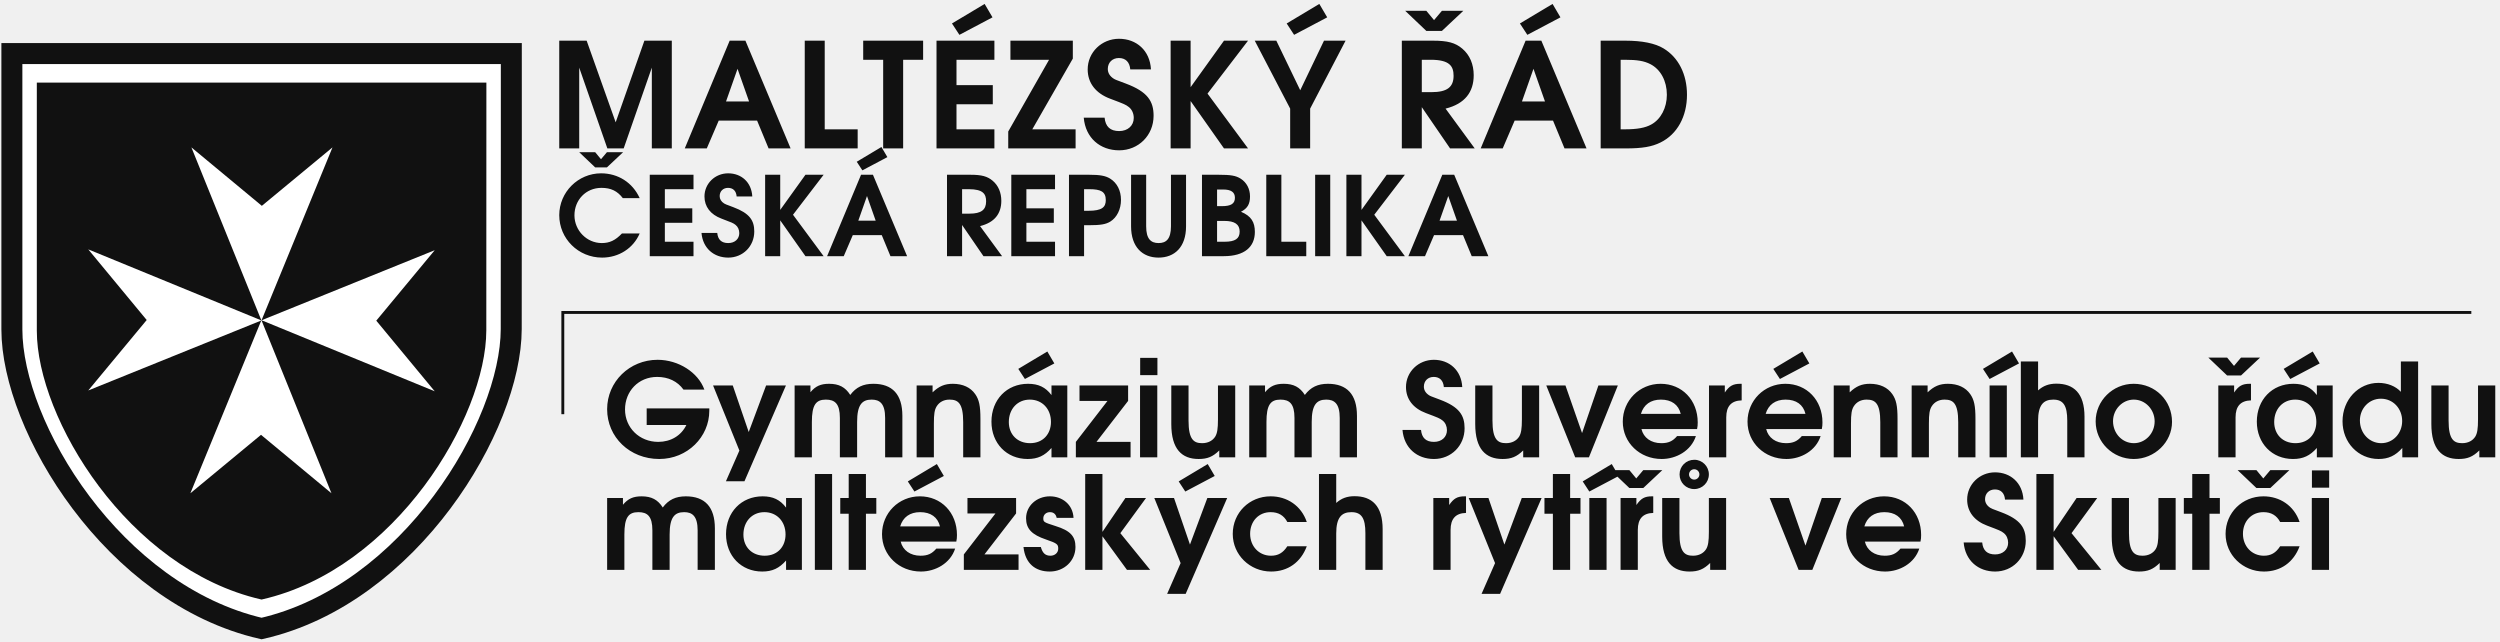
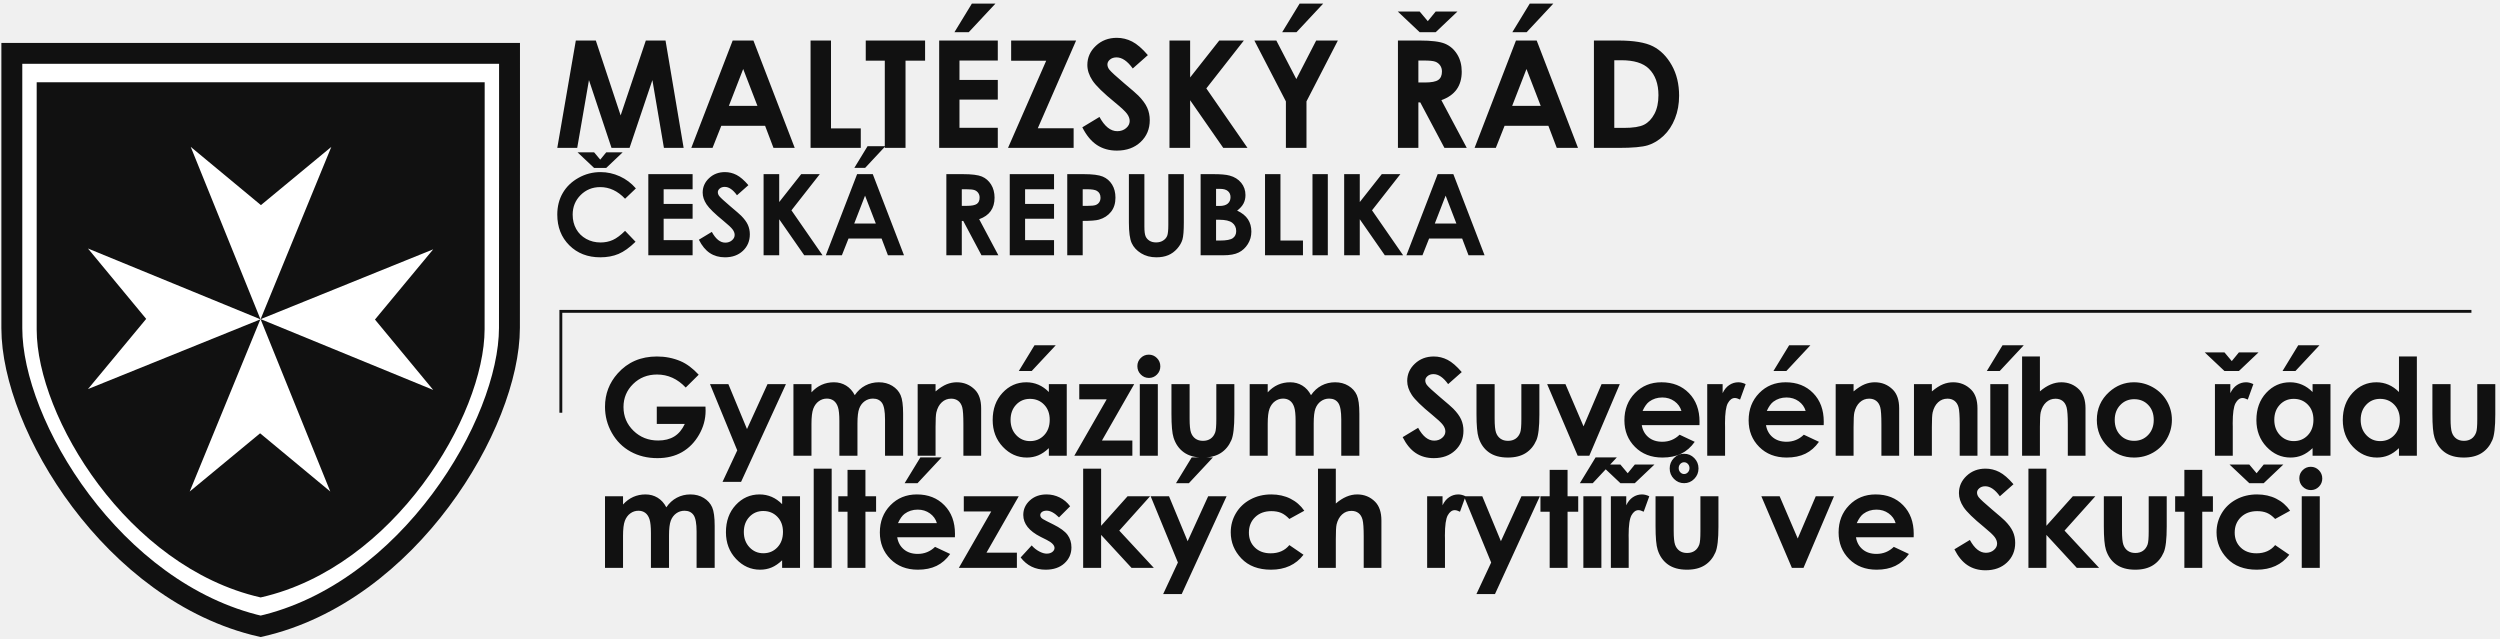
- <svg xmlns="http://www.w3.org/2000/svg" viewBox="-0.5 -8.91 528.32 135.51" width="528.32" height="135.51" role="img">
+ <svg xmlns="http://www.w3.org/2000/svg" viewBox="-0.5 -8.91 530.18 135.51" width="530.18" height="135.51" role="img">
  <g transform="translate(-113.9 -228.2)">
    <path fill-rule="nonzero" fill="#ffffff" d="M 168.676 352.117 C 200.066 344.965 221.41 309.176 221.438 288.828 C 221.473 264.148 221.457 230.609 221.457 230.609 L 115.91 230.609 C 115.91 230.609 115.902 263.938 115.91 288.914 C 115.914 309.434 137.352 344.914 168.676 352.117 " />
    <path fill="none" stroke-width="4.439" stroke-linejoin="miter" stroke="#111111" d="M 0.001 -0.001 C 31.43 7.16 52.799 42.992 52.827 63.365 C 52.862 88.074 52.846 121.654 52.846 121.654 L -52.829 121.654 C -52.829 121.654 -52.837 88.285 -52.829 63.279 C -52.825 42.734 -31.361 7.21 0.001 -0.001 Z M 0.001 -0.001 " transform="matrix(0.998785, 0, 0, -0.998785, 168.6748, 352.1157)" />
    <path fill-rule="nonzero" fill="#111111" d="M 168.676 345.535 C 196.668 339.16 215.699 307.246 215.727 289.102 C 215.754 267.094 215.742 237.188 215.742 237.188 L 121.625 237.188 C 121.625 237.188 121.621 266.91 121.625 289.184 C 121.633 307.477 140.746 339.113 168.676 345.535 " />
    <path fill="none" stroke-width="0.89" stroke-linejoin="miter" stroke="#111111" d="M -0.001 0.002 C 28.025 6.384 47.08 38.337 47.107 56.504 C 47.134 78.538 47.123 108.481 47.123 108.481 L -47.109 108.481 C -47.109 108.481 -47.113 78.722 -47.109 56.422 C -47.101 38.106 -27.965 6.431 -0.001 0.002 Z M -0.001 0.002 " transform="matrix(0.998785, 0, 0, -0.998785, 168.6768, 345.5367)" />
    <path fill-rule="nonzero" fill="#ffffff" d="M 168.645 286.941 L 153.629 323.531 L 168.559 311.18 L 183.445 323.531 L 168.645 286.941 " />
    <path fill-rule="nonzero" fill="#ffffff" d="M 168.648 287.027 L 183.664 250.438 L 168.734 262.789 L 153.848 250.438 L 168.648 287.027 " />
    <path fill-rule="nonzero" fill="#ffffff" d="M 168.68 286.969 L 205.27 301.984 L 192.918 287.055 L 205.27 272.164 L 168.68 286.969 " />
    <path fill-rule="nonzero" fill="#ffffff" d="M 168.645 287.008 L 132.051 271.988 L 144.402 286.918 L 132.051 301.805 L 168.645 287.008 " />
  </g>
-   <path fill="#111111" d="M117.684 22.455H121.905V5.385L127.852 22.455H131.302L137.249 5.385V22.455H141.47V-0.315H135.678L129.608 16.94L123.476 -0.315H117.684ZM144.209 22.455H148.862L151.389 16.57H159.492L161.926 22.455H166.579L157.027 -0.315H153.7ZM152.929 12.534 155.363 5.632 157.798 12.534ZM169.565 22.455H180.749V18.419H173.786V-0.315H169.565ZM181.917 3.721H186.138V22.455H190.359V3.721H194.581V-0.315H181.917ZM197.412 22.455H209.645V18.419H201.633V13.119H209.306V9.083H201.633V3.721H209.645V-0.315H197.412ZM200.678 -3.951 202.25 -1.547 209.244 -5.245 207.58 -8.079ZM212.569 22.455H226.804V18.419H217.653L226.218 3.475V-0.315H213.031V3.721H221.196L212.569 18.881ZM228.526 15.954C228.896 20.267 232.008 22.856 236.013 22.856C240.111 22.856 243.285 19.682 243.285 15.553C243.285 12.472 242.022 10.469 237.4 8.744C235.243 7.943 235.181 7.912 234.873 7.727C234.041 7.203 233.61 6.495 233.61 5.663C233.61 4.307 234.565 3.352 235.952 3.352C237.369 3.352 238.232 4.214 238.355 5.755H242.73C242.515 1.75 239.649 -0.715 235.982 -0.715C232.316 -0.715 229.358 2.15 229.358 5.755C229.358 8.621 231.053 10.808 234.103 11.948C237.123 13.088 237.369 13.181 238.047 13.705C238.725 14.228 239.094 15.091 239.094 16.015C239.094 17.648 237.831 18.788 236.013 18.788C234.134 18.788 233.117 17.864 232.932 15.954ZM246.887 22.455H251.108V12.441L258.164 22.455H263.248L254.682 10.87L263.248 -0.315H258.164L251.108 9.514V-0.315H246.887ZM264.662 -0.315 272.149 14.043V22.455H276.371V14.043L283.858 -0.315H279.298L274.275 10.161L269.222 -0.315ZM271.41 -3.951 272.981 -1.547 279.976 -5.245 278.312 -8.079ZM295.745 22.455H299.966V13.735L305.944 22.455H311.151L304.989 14.043C309.087 13.027 310.935 10.531 310.935 6.988C310.935 4.677 310.103 2.705 308.532 1.38C307.053 0.117 305.42 -0.315 302.308 -0.315H295.745ZM296.454 -6.631 300.921 -2.379H304.218L308.748 -6.631H304.218L302.554 -4.659L300.921 -6.631ZM299.966 10.562V3.721H301.846C305.851 3.721 306.683 5.077 306.683 7.111C306.683 9.514 305.297 10.562 302.031 10.562ZM312.411 22.455H317.064L319.59 16.57H327.694L330.128 22.455H334.781L325.229 -0.315H321.901ZM320.7 -3.951 322.271 -1.547 329.265 -5.245 327.601 -8.079ZM321.131 12.534 323.565 5.632 325.999 12.534ZM337.766 22.455H343.066C346.517 22.455 348.581 22.116 350.43 21.192C353.942 19.466 356.007 15.707 356.007 11.116C356.007 6.803 354.22 3.228 351.046 1.318C349.259 0.24 346.548 -0.315 342.973 -0.315H337.766ZM341.987 18.419V3.721H342.819C345.5 3.721 346.948 3.968 348.273 4.646C350.43 5.755 351.755 8.189 351.755 11.116C351.755 13.859 350.491 16.293 348.458 17.402C347.195 18.111 345.438 18.419 342.912 18.419Z M117.684 36.565C117.684 41.524 121.711 45.529 126.74 45.529C130.256 45.529 133.329 43.573 134.68 40.43H130.931C129.534 41.897 128.324 42.456 126.671 42.456C123.504 42.456 120.897 39.801 120.897 36.588C120.897 33.352 123.318 30.791 126.601 30.791C128.603 30.791 129.953 31.443 131.117 32.956H134.68C133.166 29.627 130.07 27.718 126.531 27.718C121.665 27.718 117.684 31.699 117.684 36.565ZM121.898 23.248 125.274 26.461H127.765L131.187 23.248H127.765L126.508 24.738L125.274 23.248ZM136.812 45.226H146.055V42.176H140.002V38.172H145.799V35.122H140.002V31.071H146.055V28.021H136.812ZM147.746 40.314C148.025 43.573 150.376 45.529 153.403 45.529C156.5 45.529 158.898 43.131 158.898 40.011C158.898 37.683 157.943 36.169 154.451 34.866C152.821 34.26 152.774 34.237 152.542 34.097C151.913 33.701 151.587 33.166 151.587 32.537C151.587 31.513 152.309 30.791 153.357 30.791C154.428 30.791 155.079 31.443 155.173 32.607H158.479C158.316 29.581 156.15 27.718 153.38 27.718C150.609 27.718 148.374 29.883 148.374 32.607C148.374 34.772 149.655 36.425 151.96 37.287C154.241 38.148 154.428 38.218 154.94 38.614C155.452 39.01 155.731 39.662 155.731 40.36C155.731 41.594 154.777 42.456 153.403 42.456C151.983 42.456 151.215 41.757 151.075 40.314ZM161.193 45.226H164.383V37.659L169.715 45.226H173.556L167.084 36.472L173.556 28.021H169.715L164.383 35.448V28.021H161.193ZM174.292 45.226H177.807L179.717 40.779H185.84L187.679 45.226H191.195L183.977 28.021H181.463ZM180.555 25.273 181.742 27.089 187.027 24.295 185.77 22.154ZM180.881 37.729 182.72 32.514 184.559 37.729ZM199.628 45.226H202.817V38.637L207.334 45.226H211.269L206.612 38.87C209.709 38.102 211.106 36.216 211.106 33.538C211.106 31.792 210.477 30.302 209.29 29.301C208.172 28.347 206.938 28.021 204.587 28.021H199.628ZM202.817 36.239V31.071H204.237C207.264 31.071 207.893 32.095 207.893 33.632C207.893 35.448 206.845 36.239 204.377 36.239ZM213.215 45.226H222.458V42.176H216.405V38.172H222.202V35.122H216.405V31.071H222.458V28.021H213.215ZM225.406 45.226H228.595V38.684H229.62C232.064 38.684 233.182 38.498 234.136 37.916C235.533 37.054 236.395 35.308 236.395 33.329C236.395 31.35 235.557 29.72 234.067 28.812C233.089 28.23 231.948 28.021 229.666 28.021H225.406ZM228.595 35.634V31.071H229.666C232.111 31.071 233.182 31.56 233.182 33.376C233.182 34.866 232.39 35.634 229.526 35.634ZM238.527 38.917C238.527 43.294 240.949 45.529 244.325 45.529C247.724 45.529 250.145 43.317 250.145 38.917V28.021H246.956V38.917C246.956 41.617 245.931 42.456 244.348 42.456C242.718 42.456 241.717 41.594 241.717 38.917V28.021H238.527ZM253.512 45.226H258.098C262.522 45.226 264.687 43.247 264.687 40.104C264.687 38.055 263.942 36.751 261.754 35.843C263.127 35.122 263.663 34.214 263.663 32.607C263.663 31.001 262.941 29.65 261.707 28.859C260.683 28.207 259.612 28.021 257.051 28.021H253.512ZM256.701 42.176V37.776H258.215C260.427 37.776 261.474 38.498 261.474 40.034C261.474 41.524 260.52 42.176 258.285 42.176ZM256.701 34.656V31.14H258.005C259.658 31.14 260.473 31.699 260.473 32.887C260.473 34.121 259.658 34.656 257.726 34.656ZM267.099 45.226H275.551V42.176H270.289V28.021H267.099ZM277.427 45.226H280.617V28.021H277.427ZM284.03 45.226H287.22V37.659L292.551 45.226H296.393L289.92 36.472L296.393 28.021H292.551L287.22 35.448V28.021H284.03ZM297.129 45.226H300.644L302.553 40.779H308.677L310.516 45.226H314.031L306.814 28.021H304.3ZM303.717 37.729 305.557 32.514 307.396 37.729Z" />
-   <path fill="none" stroke="#111111" stroke-width="0.61" d="M118.44 78.62V57.12H521.76" />
-   <path fill="#111111" d="M127.804 77.566C127.804 83.485 132.599 88.088 138.819 88.088C144.793 88.088 149.396 83.403 149.396 77.895V77.402H136.161V80.909H144.546C143.45 83.156 141.258 84.471 138.6 84.471C134.627 84.471 131.585 81.485 131.585 77.621C131.585 73.812 134.38 70.743 138.381 70.743C140.737 70.743 142.683 71.675 143.943 73.429H148.355C147.04 69.784 142.875 67.126 138.463 67.126C132.545 67.126 127.804 71.757 127.804 77.566ZM150.191 72.552 155.753 86.307 152.904 92.801H156.822L165.59 72.552H161.398L157.726 82.389L154.356 72.552ZM167.426 87.732H171.071V80.252C171.071 76.662 171.92 75.539 174.03 75.539C175.948 75.539 176.989 76.415 176.989 79.402V87.732H180.634V80.252C180.634 76.635 181.675 75.539 183.703 75.539C185.401 75.539 186.552 76.361 186.552 79.402V87.732H190.197V78.964C190.197 74.415 188.059 72.196 184.059 72.196C181.921 72.196 180.414 72.908 179.181 74.552C178.14 72.908 176.797 72.196 174.715 72.196C172.934 72.196 171.838 72.689 170.769 73.977V72.552H167.426ZM193.211 87.732H196.855V80.58C196.855 78.553 196.992 77.676 197.458 76.936C198.033 76.032 198.992 75.539 200.143 75.539C201.952 75.539 203.048 76.251 203.048 80.306V87.732H206.692V79.594C206.692 76.881 206.418 75.566 205.596 74.388C204.61 72.963 202.966 72.196 200.856 72.196C199.129 72.196 197.924 72.716 196.581 74.004V72.552H193.211ZM209.021 80.197C209.021 84.773 212.227 88.088 216.666 88.088C218.803 88.088 220.256 87.403 221.708 85.759V87.732H225.051V72.552H221.708V74.58C220.448 72.908 218.941 72.196 216.748 72.196C212.255 72.196 209.021 75.566 209.021 80.197ZM212.693 80.279C212.693 77.512 214.529 75.539 217.132 75.539C219.735 75.539 221.598 77.484 221.598 80.252C221.598 82.773 219.954 84.745 217.187 84.745C214.529 84.745 212.693 82.937 212.693 80.279ZM214.693 69.045 216.091 71.182 222.311 67.894 220.831 65.373ZM226.859 87.732H238.423V84.471H231.216L237.902 75.813V72.552H227.627V75.813H233.545L226.859 84.471ZM240.423 87.732H244.067V72.552H240.423ZM240.45 70.36H244.095V66.715H240.45ZM247.027 80.69C247.027 86.033 249.274 88.088 252.808 88.088C254.644 88.088 255.795 87.623 257.165 86.28V87.732H260.536V72.552H256.891V79.704C256.891 81.731 256.727 82.663 256.316 83.348C255.768 84.225 254.781 84.745 253.548 84.745C251.795 84.745 250.671 84.006 250.671 79.978V72.552H247.027ZM263.495 87.732H267.139V80.252C267.139 76.662 267.989 75.539 270.099 75.539C272.017 75.539 273.058 76.415 273.058 79.402V87.732H276.702V80.252C276.702 76.635 277.743 75.539 279.771 75.539C281.47 75.539 282.621 76.361 282.621 79.402V87.732H286.265V78.964C286.265 74.415 284.128 72.196 280.127 72.196C277.99 72.196 276.483 72.908 275.25 74.552C274.209 72.908 272.866 72.196 270.784 72.196C269.003 72.196 267.906 72.689 266.838 73.977V72.552H263.495ZM295.883 81.951C296.212 85.787 298.979 88.088 302.542 88.088C306.186 88.088 309.008 85.266 309.008 81.594C309.008 78.854 307.885 77.073 303.775 75.539C301.857 74.826 301.802 74.799 301.528 74.634C300.788 74.169 300.404 73.538 300.404 72.799C300.404 71.593 301.254 70.743 302.487 70.743C303.747 70.743 304.514 71.511 304.624 72.881H308.515C308.323 69.319 305.775 67.126 302.514 67.126C299.253 67.126 296.623 69.675 296.623 72.881C296.623 75.429 298.13 77.375 300.843 78.388C303.528 79.402 303.747 79.484 304.35 79.95C304.953 80.416 305.282 81.183 305.282 82.005C305.282 83.458 304.158 84.471 302.542 84.471C300.87 84.471 299.966 83.649 299.801 81.951ZM311.255 80.69C311.255 86.033 313.502 88.088 317.037 88.088C318.873 88.088 320.024 87.623 321.394 86.28V87.732H324.764V72.552H321.12V79.704C321.12 81.731 320.955 82.663 320.544 83.348C319.996 84.225 319.01 84.745 317.777 84.745C316.023 84.745 314.9 84.006 314.9 79.978V72.552H311.255ZM326.271 72.552 332.381 87.732H335.286L341.396 72.552H337.286L333.834 82.608L330.326 72.552ZM342.438 80.197C342.438 84.636 346.027 88.088 350.658 88.088C353.727 88.088 356.878 86.362 357.892 83.238H353.919C352.987 84.334 352.083 84.745 350.576 84.745C348.411 84.745 346.822 83.595 346.384 81.759H358.139C358.248 81.238 358.276 80.909 358.276 80.361C358.276 75.648 354.96 72.196 350.439 72.196C345.972 72.196 342.438 75.73 342.438 80.197ZM346.274 78.553C346.849 76.607 348.329 75.539 350.494 75.539C352.741 75.539 354.22 76.607 354.686 78.553ZM360.66 87.732H364.304V79.293C364.304 76.936 365.373 75.758 367.565 75.703V72.196H367.291C365.729 72.196 364.962 72.634 364.002 74.032V72.552H360.66ZM368.798 80.197C368.798 84.636 372.387 88.088 377.018 88.088C380.087 88.088 383.238 86.362 384.252 83.238H380.279C379.347 84.334 378.443 84.745 376.936 84.745C374.771 84.745 373.182 83.595 372.743 81.759H384.499C384.608 81.238 384.636 80.909 384.636 80.361C384.636 75.648 381.32 72.196 376.799 72.196C372.332 72.196 368.798 75.73 368.798 80.197ZM372.634 78.553C373.209 76.607 374.689 75.539 376.854 75.539C379.101 75.539 380.58 76.607 381.046 78.553ZM374.251 69.045 375.648 71.182 381.868 67.894 380.388 65.373ZM387.019 87.732H390.664V80.58C390.664 78.553 390.801 77.676 391.267 76.936C391.842 76.032 392.801 75.539 393.952 75.539C395.76 75.539 396.857 76.251 396.857 80.306V87.732H400.501V79.594C400.501 76.881 400.227 75.566 399.405 74.388C398.418 72.963 396.774 72.196 394.664 72.196C392.938 72.196 391.733 72.716 390.39 74.004V72.552H387.019ZM403.488 87.732H407.132V80.58C407.132 78.553 407.269 77.676 407.735 76.936C408.31 76.032 409.269 75.539 410.42 75.539C412.229 75.539 413.325 76.251 413.325 80.306V87.732H416.969V79.594C416.969 76.881 416.695 75.566 415.873 74.388C414.887 72.963 413.242 72.196 411.133 72.196C409.406 72.196 408.201 72.716 406.858 74.004V72.552H403.488ZM418.558 69.045 419.956 71.182 426.176 67.894 424.696 65.373ZM419.956 87.732H423.6V72.552H419.956ZM426.559 87.732H430.204V80.032C430.204 76.689 431.327 75.539 433.41 75.539C435.547 75.539 436.369 76.799 436.369 79.978V87.732H440.013V79.156C440.013 74.169 437.712 72.168 434.067 72.168C432.505 72.168 431.3 72.607 430.204 73.593V67.483H426.559ZM442.37 80.142C442.37 84.526 445.987 88.088 450.426 88.088C454.837 88.088 458.509 84.526 458.509 80.252C458.509 75.73 454.974 72.196 450.398 72.196C445.987 72.196 442.37 75.785 442.37 80.142ZM446.042 80.087C446.042 77.594 448.042 75.539 450.426 75.539C452.865 75.539 454.837 77.621 454.837 80.142C454.837 82.69 452.865 84.745 450.453 84.745C447.987 84.745 446.042 82.69 446.042 80.087ZM466.182 66.661 470.155 70.442H473.087L477.115 66.661H473.087L471.607 68.414L470.155 66.661ZM468.291 87.732H471.936V79.293C471.936 76.936 473.004 75.758 475.197 75.703V72.196H474.923C473.361 72.196 472.593 72.634 471.634 74.032V72.552H468.291ZM476.43 80.197C476.43 84.773 479.636 88.088 484.075 88.088C486.212 88.088 487.664 87.403 489.116 85.759V87.732H492.459V72.552H489.116V74.58C487.856 72.908 486.349 72.196 484.157 72.196C479.663 72.196 476.43 75.566 476.43 80.197ZM480.101 80.279C480.101 77.512 481.937 75.539 484.54 75.539C487.143 75.539 489.007 77.484 489.007 80.252C489.007 82.773 487.363 84.745 484.595 84.745C481.937 84.745 480.101 82.937 480.101 80.279ZM482.102 69.045 483.499 71.182 489.719 67.894 488.24 65.373ZM494.542 80.115C494.542 84.608 497.857 88.088 502.159 88.088C504.214 88.088 505.722 87.403 507.174 85.759V87.732H510.517V67.483H506.872V73.895C505.804 72.716 504.05 72.004 502.132 72.004C497.885 72.004 494.542 75.566 494.542 80.115ZM498.214 79.95C498.214 77.375 500.159 75.347 502.653 75.347C505.201 75.347 507.146 77.402 507.146 80.06C507.146 82.69 505.201 84.745 502.735 84.745C500.186 84.745 498.214 82.636 498.214 79.95ZM513.312 80.69C513.312 86.033 515.559 88.088 519.093 88.088C520.929 88.088 522.08 87.623 523.45 86.28V87.732H526.82V72.552H523.176V79.704C523.176 81.731 523.012 82.663 522.601 83.348C522.053 84.225 521.066 84.745 519.833 84.745C518.079 84.745 516.956 84.006 516.956 79.978V72.552H513.312Z M127.804 111.515H131.448V104.035C131.448 100.445 132.298 99.322 134.408 99.322C136.326 99.322 137.367 100.199 137.367 103.185V111.515H141.011V104.035C141.011 100.418 142.053 99.322 144.08 99.322C145.779 99.322 146.93 100.144 146.93 103.185V111.515H150.574V102.747C150.574 98.198 148.437 95.979 144.437 95.979C142.299 95.979 140.792 96.691 139.559 98.335C138.518 96.691 137.175 95.979 135.093 95.979C133.312 95.979 132.216 96.472 131.147 97.76V96.335H127.804ZM152.931 103.98C152.931 108.556 156.137 111.872 160.576 111.872C162.713 111.872 164.165 111.186 165.618 109.542V111.515H168.961V96.335H165.618V98.363C164.357 96.691 162.85 95.979 160.658 95.979C156.164 95.979 152.931 99.349 152.931 103.98ZM156.603 104.062C156.603 101.295 158.439 99.322 161.042 99.322C163.645 99.322 165.508 101.267 165.508 104.035C165.508 106.556 163.864 108.529 161.097 108.529C158.439 108.529 156.603 106.72 156.603 104.062ZM171.701 111.515H175.345V91.266H171.701ZM177.071 99.651H178.853V111.515H182.497V99.651H184.689V96.335H182.497V91.266H178.853V96.335H177.071ZM185.895 103.98C185.895 108.419 189.484 111.872 194.115 111.872C197.184 111.872 200.335 110.145 201.349 107.022H197.376C196.444 108.118 195.54 108.529 194.033 108.529C191.868 108.529 190.279 107.378 189.84 105.542H201.596C201.705 105.021 201.733 104.692 201.733 104.144C201.733 99.431 198.417 95.979 193.896 95.979C189.429 95.979 185.895 99.514 185.895 103.98ZM189.731 102.336C190.306 100.39 191.786 99.322 193.951 99.322C196.198 99.322 197.677 100.39 198.143 102.336ZM191.347 92.828 192.745 94.965 198.965 91.677 197.485 89.156ZM203.185 111.515H214.748V108.255H207.542L214.227 99.596V96.335H203.952V99.596H209.871L203.185 108.255ZM215.789 106.693C216.173 110.227 218.338 111.872 221.352 111.872C224.393 111.872 226.777 109.597 226.777 106.693C226.777 104.446 225.736 103.24 222.557 102.254C220.064 101.459 219.982 101.404 219.982 100.61C219.982 99.87 220.585 99.322 221.379 99.322C222.146 99.322 222.64 99.733 222.804 100.527H226.366C226.229 97.678 223.955 95.979 221.379 95.979C218.557 95.979 216.337 98.007 216.337 100.61C216.337 102.829 217.543 104.09 220.557 105.103C222.996 105.925 223.133 106.172 223.133 107.049C223.133 107.898 222.42 108.529 221.489 108.529C220.42 108.529 219.817 107.981 219.461 106.693ZM228.832 111.515H232.477V104.418L237.656 111.515H242.56L236.258 103.761L241.684 96.335H237.327L232.477 103.487V91.266H228.832ZM243.437 96.335 249 110.09 246.15 116.585H250.068L258.837 96.335H254.644L250.973 106.172L247.602 96.335ZM248.589 92.828 249.986 94.965 256.206 91.677 254.726 89.156ZM260.015 103.925C260.015 108.337 263.632 111.872 268.126 111.872C271.66 111.872 274.401 109.926 275.661 106.528H271.551C270.647 107.926 269.605 108.529 268.098 108.529C265.577 108.529 263.687 106.556 263.687 103.898C263.687 101.24 265.495 99.322 268.016 99.322C269.66 99.322 270.811 100.007 271.551 101.404H275.661C274.483 97.924 271.469 95.979 268.016 95.979C263.522 95.979 260.015 99.459 260.015 103.925ZM278.237 111.515H281.881V103.816C281.881 100.473 283.005 99.322 285.087 99.322C287.224 99.322 288.046 100.582 288.046 103.761V111.515H291.691V102.939C291.691 97.952 289.389 95.951 285.745 95.951C284.183 95.951 282.977 96.39 281.881 97.376V91.266H278.237ZM302.405 111.515H306.049V103.076C306.049 100.719 307.118 99.541 309.31 99.486V95.979H309.036C307.474 95.979 306.707 96.417 305.748 97.815V96.335H302.405ZM309.885 96.335 315.448 110.09 312.598 116.585H316.516L325.285 96.335H321.092L317.42 106.172L314.05 96.335ZM325.887 99.651H327.668V111.515H331.313V99.651H333.505V96.335H331.313V91.266H327.668V96.335H325.887ZM333.971 92.828 335.368 94.965 341.588 91.677 340.109 89.156ZM335.368 111.515H339.013V96.335H335.368ZM339.862 90.444 343.835 94.225H346.767L350.795 90.444H346.767L345.287 92.197L343.835 90.444ZM341.972 111.515H345.616V103.076C345.616 100.719 346.685 99.541 348.877 99.486V95.979H348.603C347.041 95.979 346.274 96.417 345.315 97.815V96.335H341.972ZM350.768 104.473C350.768 109.816 353.015 111.872 356.549 111.872C358.385 111.872 359.536 111.406 360.906 110.063V111.515H364.276V96.335H360.632V103.487C360.632 105.514 360.468 106.446 360.057 107.131C359.509 108.008 358.522 108.529 357.289 108.529C355.536 108.529 354.412 107.789 354.412 103.761V96.335H350.768ZM354.439 91.348C354.439 93.074 355.81 94.444 357.536 94.444C359.235 94.444 360.632 93.074 360.632 91.348C360.632 89.649 359.262 88.252 357.563 88.252C355.81 88.252 354.439 89.622 354.439 91.348ZM356.44 91.348C356.44 90.745 356.933 90.252 357.536 90.252C358.139 90.252 358.632 90.745 358.632 91.348C358.632 91.951 358.139 92.444 357.536 92.444C356.933 92.444 356.44 91.951 356.44 91.348ZM373.483 96.335 379.594 111.515H382.498L388.609 96.335H384.499L381.046 106.391L377.539 96.335ZM389.65 103.98C389.65 108.419 393.24 111.872 397.87 111.872C400.939 111.872 404.09 110.145 405.104 107.022H401.131C400.199 108.118 399.295 108.529 397.788 108.529C395.623 108.529 394.034 107.378 393.596 105.542H405.351C405.461 105.021 405.488 104.692 405.488 104.144C405.488 99.431 402.172 95.979 397.651 95.979C393.185 95.979 389.65 99.514 389.65 103.98ZM393.486 102.336C394.062 100.39 395.541 99.322 397.706 99.322C399.953 99.322 401.433 100.39 401.898 102.336ZM414.476 105.734C414.804 109.57 417.572 111.872 421.134 111.872C424.778 111.872 427.601 109.049 427.601 105.377C427.601 102.637 426.477 100.856 422.367 99.322C420.449 98.609 420.394 98.582 420.12 98.418C419.38 97.952 418.997 97.321 418.997 96.582C418.997 95.376 419.846 94.527 421.079 94.527C422.34 94.527 423.107 95.294 423.216 96.664H427.107C426.916 93.102 424.367 90.91 421.107 90.91C417.846 90.91 415.215 93.458 415.215 96.664C415.215 99.212 416.722 101.158 419.435 102.171C422.12 103.185 422.34 103.268 422.942 103.733C423.545 104.199 423.874 104.966 423.874 105.788C423.874 107.241 422.751 108.255 421.134 108.255C419.463 108.255 418.558 107.433 418.394 105.734ZM429.848 111.515H433.492V104.418L438.671 111.515H443.576L437.273 103.761L442.699 96.335H438.342L433.492 103.487V91.266H429.848ZM445.768 104.473C445.768 109.816 448.015 111.872 451.549 111.872C453.385 111.872 454.536 111.406 455.906 110.063V111.515H459.276V96.335H455.632V103.487C455.632 105.514 455.468 106.446 455.057 107.131C454.509 108.008 453.522 108.529 452.289 108.529C450.535 108.529 449.412 107.789 449.412 103.761V96.335H445.768ZM461.003 99.651H462.784V111.515H466.428V99.651H468.62V96.335H466.428V91.266H462.784V96.335H461.003ZM469.826 103.925C469.826 108.337 473.443 111.872 477.937 111.872C481.471 111.872 484.212 109.926 485.472 106.528H481.362C480.458 107.926 479.416 108.529 477.909 108.529C475.388 108.529 473.498 106.556 473.498 103.898C473.498 101.24 475.306 99.322 477.827 99.322C479.471 99.322 480.622 100.007 481.362 101.404H485.472C484.294 97.924 481.28 95.979 477.827 95.979C473.333 95.979 469.826 99.459 469.826 103.925ZM472.374 90.444 476.347 94.225H479.279L483.307 90.444H479.279L477.8 92.197L476.347 90.444ZM488.048 111.515H491.692V96.335H488.048ZM488.075 94.143H491.719V90.499H488.075Z" />
+   <path fill="#111111" d="M121.615 -0.316H125.857L131.12 15.567L136.46 -0.316H140.64L144.479 22.455H140.299L137.854 8.074L133.009 22.455H129.185L124.402 8.074L121.91 22.455H117.684ZM154.881 -0.316H159.278L168.039 22.455H163.534L161.754 17.765H152.466L150.609 22.455H146.104ZM157.11 5.722 154.076 13.539H160.129ZM171.398 -0.316H175.732V18.322H182.048V22.455H171.398ZM183.101 -0.316H195.686V3.957H191.537V22.455H187.141V3.957H183.101ZM198.673 -0.316H211.104V3.926H202.977V8.043H211.104V12.208H202.977V18.198H211.104V22.455H198.673ZM205.608 -8.148H210.608L204.943 -2.08H201.909ZM213.936 -0.316H227.713L219.586 18.291H227.187V22.455H213.271L221.367 3.972H213.936ZM242.93 2.78 239.726 5.613Q238.038 3.26 236.289 3.26Q235.438 3.26 234.896 3.717Q234.354 4.174 234.354 4.746Q234.354 5.319 234.741 5.83Q235.267 6.511 237.914 8.756Q240.391 10.83 240.917 11.372Q242.233 12.703 242.783 13.918Q243.332 15.133 243.332 16.573Q243.332 19.375 241.397 21.201Q239.462 23.028 236.351 23.028Q233.921 23.028 232.117 21.836Q230.314 20.644 229.029 18.09L232.667 15.892Q234.308 18.91 236.444 18.91Q237.558 18.91 238.317 18.26Q239.075 17.61 239.075 16.759Q239.075 15.985 238.503 15.211Q237.93 14.437 235.979 12.842Q232.264 9.808 231.181 8.16Q230.097 6.511 230.097 4.87Q230.097 2.502 231.901 0.807Q233.704 -0.888 236.351 -0.888Q238.054 -0.888 239.594 -0.099Q241.134 0.691 242.93 2.78ZM247.512 -0.316H251.893V7.517L258.069 -0.316H263.286L255.329 9.839L264.06 22.455H258.92L251.893 12.347V22.455H247.512ZM265.515 -0.316H270.174L274.415 7.858L278.626 -0.316H283.223L276.567 12.594V22.455H272.202V12.594ZM275.112 -8.148H280.112L274.446 -2.08H271.412ZM295.963 -0.316H300.561Q304.338 -0.316 305.94 0.358Q307.542 1.031 308.517 2.595Q309.492 4.158 309.492 6.294Q309.492 8.539 308.417 10.048Q307.341 11.557 305.174 12.331L310.561 22.455H305.824L300.7 12.811H300.298V22.455H295.963ZM300.298 8.585H301.66Q303.734 8.585 304.516 8.043Q305.297 7.502 305.297 6.248Q305.297 5.505 304.91 4.955Q304.523 4.406 303.873 4.166Q303.223 3.926 301.489 3.926H300.298ZM295.932 -6.461H300.576L302.294 -4.418L303.966 -6.461H308.579L303.966 -2.08H300.576ZM320.994 -0.316H325.39L334.152 22.455H329.647L327.867 17.765H318.579L316.721 22.455H312.217ZM323.223 5.722 320.189 13.539H326.242ZM323.92 -8.148H328.919L323.254 -2.08H320.22ZM337.526 -0.316H342.665Q347.634 -0.316 350.049 0.915Q352.464 2.146 354.028 4.917Q355.591 7.687 355.591 11.387Q355.591 14.019 354.716 16.224Q353.842 18.43 352.302 19.885Q350.761 21.341 348.966 21.898Q347.17 22.455 342.743 22.455H337.526ZM341.845 3.864V18.214H343.857Q346.829 18.214 348.168 17.533Q349.507 16.851 350.359 15.242Q351.21 13.632 351.21 11.279Q351.21 7.656 349.182 5.66Q347.356 3.864 343.316 3.864Z M134.352 31.05 132.059 33.237Q129.72 30.769 126.795 30.769Q124.327 30.769 122.637 32.453Q120.947 34.138 120.947 36.606Q120.947 38.325 121.696 39.658Q122.444 40.992 123.813 41.752Q125.181 42.512 126.854 42.512Q128.281 42.512 129.462 41.98Q130.644 41.448 132.059 40.044L134.281 42.36Q132.375 44.22 130.679 44.94Q128.983 45.659 126.807 45.659Q122.795 45.659 120.239 43.115Q117.684 40.571 117.684 36.594Q117.684 34.021 118.847 32.02Q120.011 30.02 122.181 28.804Q124.351 27.587 126.854 27.587Q128.983 27.587 130.954 28.488Q132.925 29.389 134.352 31.05ZM121.988 23.4H125.497L126.795 24.944L128.059 23.4H131.544L128.059 26.71H125.497ZM136.99 28.02H146.382V31.225H140.241V34.336H146.382V37.483H140.241V42.01H146.382V45.226H136.99ZM158.214 30.359 155.792 32.5Q154.518 30.722 153.196 30.722Q152.552 30.722 152.143 31.067Q151.734 31.412 151.734 31.845Q151.734 32.278 152.026 32.664Q152.424 33.178 154.424 34.874Q156.295 36.442 156.693 36.851Q157.687 37.857 158.103 38.775Q158.518 39.694 158.518 40.781Q158.518 42.898 157.056 44.279Q155.594 45.659 153.243 45.659Q151.406 45.659 150.043 44.758Q148.681 43.858 147.71 41.928L150.459 40.267Q151.699 42.548 153.313 42.548Q154.155 42.548 154.728 42.056Q155.301 41.565 155.301 40.922Q155.301 40.337 154.868 39.752Q154.436 39.167 152.962 37.962Q150.155 35.67 149.336 34.424Q148.517 33.178 148.517 31.939Q148.517 30.149 149.88 28.868Q151.242 27.587 153.243 27.587Q154.529 27.587 155.693 28.184Q156.857 28.78 158.214 30.359ZM161.436 28.02H164.747V33.939L169.414 28.02H173.356L167.343 35.693L173.94 45.226H170.057L164.747 37.588V45.226H161.436ZM181.269 28.02H184.591L191.211 45.226H187.807L186.462 41.682H179.444L178.04 45.226H174.637ZM182.953 32.582 180.66 38.489H185.234ZM183.479 22.101H187.258L182.976 26.687H180.684ZM200.195 28.02H203.669Q206.523 28.02 207.733 28.529Q208.944 29.038 209.681 30.219Q210.418 31.4 210.418 33.015Q210.418 34.711 209.605 35.851Q208.792 36.992 207.154 37.576L211.225 45.226H207.646L203.774 37.939H203.47V45.226H200.195ZM203.47 34.746H204.499Q206.067 34.746 206.657 34.336Q207.248 33.927 207.248 32.98Q207.248 32.418 206.955 32.003Q206.663 31.588 206.172 31.406Q205.681 31.225 204.37 31.225H203.47ZM213.64 28.02H223.033V31.225H216.892V34.336H223.033V37.483H216.892V42.01H223.033V45.226H213.64ZM225.835 28.02H229.309Q232.128 28.02 233.373 28.541Q234.619 29.061 235.338 30.225Q236.058 31.389 236.058 33.015Q236.058 34.816 235.116 36.009Q234.175 37.202 232.56 37.67Q231.613 37.939 229.11 37.939V45.226H225.835ZM229.11 34.746H230.151Q231.379 34.746 231.859 34.57Q232.338 34.395 232.613 33.991Q232.888 33.588 232.888 33.015Q232.888 32.02 232.116 31.564Q231.554 31.225 230.034 31.225H229.11ZM238.906 28.02H242.193V39.155Q242.193 40.594 242.444 41.191Q242.696 41.787 243.275 42.144Q243.854 42.501 244.673 42.501Q245.538 42.501 246.164 42.103Q246.79 41.705 247.03 41.091Q247.269 40.477 247.269 38.746V28.02H250.556V38.278Q250.556 40.875 250.264 41.881Q249.971 42.887 249.147 43.823Q248.322 44.758 247.246 45.209Q246.17 45.659 244.743 45.659Q242.871 45.659 241.485 44.799Q240.099 43.939 239.503 42.647Q238.906 41.354 238.906 38.278ZM254.118 45.226V28.02H256.82Q259.171 28.02 260.259 28.324Q261.803 28.734 262.715 29.845Q263.628 30.956 263.628 32.465Q263.628 33.447 263.213 34.249Q262.797 35.05 261.862 35.752Q263.429 36.489 264.154 37.594Q264.879 38.699 264.879 40.208Q264.879 41.659 264.131 42.852Q263.382 44.045 262.201 44.635Q261.019 45.226 258.937 45.226ZM257.393 31.143V34.769H258.107Q259.3 34.769 259.879 34.266Q260.458 33.763 260.458 32.898Q260.458 32.091 259.908 31.617Q259.358 31.143 258.235 31.143ZM257.393 37.693V42.103H258.212Q260.247 42.103 260.955 41.588Q261.663 41.074 261.663 40.091Q261.663 38.98 260.832 38.337Q260.002 37.693 258.072 37.693ZM267.775 28.02H271.05V42.103H275.822V45.226H267.775ZM277.84 28.02H281.092V45.226H277.84ZM284.56 28.02H287.87V33.939L292.537 28.02H296.479L290.467 35.693L297.064 45.226H293.181L287.87 37.588V45.226H284.56ZM304.392 28.02H307.714L314.335 45.226H310.931L309.586 41.682H302.568L301.164 45.226H297.76ZM306.077 32.582 303.784 38.489H308.357Z" />
+   <path fill="none" stroke="#111111" stroke-width="0.61" d="M118.44 78.62V57.12H523.62" />
+   <path fill="#111111" d="M147.673 70.556 144.924 73.277Q142.315 70.515 138.841 70.515Q135.813 70.515 133.769 72.524Q131.725 74.533 131.725 77.407Q131.725 80.379 133.846 82.444Q135.966 84.509 139.078 84.509Q141.101 84.509 142.489 83.658Q143.878 82.807 144.729 80.993H138.785V77.323H149.11L149.138 78.189Q149.138 80.881 147.743 83.295Q146.347 85.709 144.129 86.979Q141.91 88.248 138.924 88.248Q135.729 88.248 133.225 86.86Q130.72 85.472 129.262 82.905Q127.804 80.337 127.804 77.365Q127.804 73.291 130.497 70.277Q133.692 66.691 138.813 66.691Q141.492 66.691 143.822 67.682Q145.789 68.519 147.673 70.556ZM150.074 72.552H153.967L157.915 82.081L162.269 72.552H166.175L156.66 93.285H152.725L155.85 86.602ZM167.767 72.552H171.59V74.296Q172.567 73.221 173.76 72.691Q174.953 72.161 176.362 72.161Q177.785 72.161 178.929 72.859Q180.073 73.556 180.771 74.896Q181.678 73.556 182.997 72.859Q184.315 72.161 185.878 72.161Q187.496 72.161 188.724 72.914Q189.952 73.668 190.489 74.882Q191.026 76.096 191.026 78.83V87.732H187.189V80.03Q187.189 77.449 186.548 76.535Q185.906 75.621 184.622 75.621Q183.645 75.621 182.871 76.179Q182.097 76.737 181.72 77.721Q181.343 78.705 181.343 80.881V87.732H177.506V80.379Q177.506 78.342 177.206 77.428Q176.906 76.514 176.306 76.068Q175.706 75.621 174.855 75.621Q173.906 75.621 173.132 76.186Q172.358 76.751 171.974 77.77Q171.59 78.788 171.59 80.979V87.732H167.767ZM194.111 72.552H197.906V74.1Q199.204 73.012 200.257 72.586Q201.311 72.161 202.413 72.161Q204.673 72.161 206.25 73.738Q207.576 75.077 207.576 77.7V87.732H203.808V81.077Q203.808 78.356 203.564 77.463Q203.32 76.57 202.713 76.103Q202.106 75.635 201.213 75.635Q200.055 75.635 199.225 76.41Q198.395 77.184 198.074 78.551Q197.906 79.263 197.906 81.635V87.732H194.111ZM221.934 72.552H225.729V87.732H221.934V86.128Q220.818 87.188 219.695 87.655Q218.571 88.123 217.26 88.123Q214.316 88.123 212.167 85.842Q210.018 83.56 210.018 80.17Q210.018 76.654 212.097 74.407Q214.176 72.161 217.148 72.161Q218.516 72.161 219.716 72.677Q220.916 73.193 221.934 74.226ZM217.93 75.677Q216.158 75.677 214.986 76.926Q213.814 78.175 213.814 80.128Q213.814 82.095 215.007 83.365Q216.2 84.635 217.944 84.635Q219.744 84.635 220.929 83.386Q222.115 82.137 222.115 80.114Q222.115 78.133 220.929 76.905Q219.744 75.677 217.93 75.677ZM218.892 64.306H223.399L218.292 69.775H215.558ZM228.381 72.552H240.032L233.195 84.509H239.641V87.732H227.335L234.2 75.775H228.381ZM243.131 66.301Q244.135 66.301 244.854 67.026Q245.572 67.752 245.572 68.784Q245.572 69.803 244.861 70.521Q244.149 71.24 243.159 71.24Q242.14 71.24 241.422 70.508Q240.703 69.775 240.703 68.729Q240.703 67.724 241.415 67.012Q242.126 66.301 243.131 66.301ZM241.219 72.552H245.042V87.732H241.219ZM247.932 72.552H251.783V79.863Q251.783 81.998 252.076 82.828Q252.369 83.658 253.017 84.118Q253.666 84.579 254.615 84.579Q255.564 84.579 256.227 84.125Q256.889 83.672 257.21 82.793Q257.447 82.137 257.447 79.988V72.552H261.271V78.984Q261.271 82.96 260.643 84.425Q259.875 86.211 258.382 87.167Q256.889 88.123 254.587 88.123Q252.09 88.123 250.548 87.007Q249.006 85.89 248.378 83.895Q247.932 82.514 247.932 78.872ZM264.523 72.552H268.346V74.296Q269.322 73.221 270.515 72.691Q271.708 72.161 273.118 72.161Q274.541 72.161 275.685 72.859Q276.829 73.556 277.527 74.896Q278.434 73.556 279.752 72.859Q281.071 72.161 282.633 72.161Q284.252 72.161 285.48 72.914Q286.708 73.668 287.245 74.882Q287.782 76.096 287.782 78.83V87.732H283.945V80.03Q283.945 77.449 283.303 76.535Q282.661 75.621 281.378 75.621Q280.401 75.621 279.627 76.179Q278.852 76.737 278.475 77.721Q278.099 78.705 278.099 80.881V87.732H274.262V80.379Q274.262 78.342 273.962 77.428Q273.662 76.514 273.062 76.068Q272.462 75.621 271.611 75.621Q270.662 75.621 269.888 76.186Q269.113 76.751 268.729 77.77Q268.346 78.788 268.346 80.979V87.732H264.523ZM309.495 69.998 306.607 72.552Q305.086 70.431 303.509 70.431Q302.742 70.431 302.253 70.842Q301.765 71.254 301.765 71.77Q301.765 72.287 302.114 72.747Q302.588 73.361 304.974 75.384Q307.207 77.254 307.681 77.742Q308.867 78.942 309.362 80.037Q309.858 81.133 309.858 82.43Q309.858 84.956 308.113 86.602Q306.369 88.248 303.565 88.248Q301.374 88.248 299.749 87.174Q298.123 86.1 296.965 83.798L300.244 81.816Q301.723 84.537 303.649 84.537Q304.653 84.537 305.337 83.951Q306.021 83.365 306.021 82.598Q306.021 81.9 305.504 81.202Q304.988 80.505 303.23 79.068Q299.881 76.333 298.905 74.847Q297.928 73.361 297.928 71.882Q297.928 69.747 299.553 68.219Q301.179 66.691 303.565 66.691Q305.1 66.691 306.488 67.403Q307.876 68.115 309.495 69.998ZM312.621 72.552H316.472V79.863Q316.472 81.998 316.765 82.828Q317.058 83.658 317.707 84.118Q318.356 84.579 319.305 84.579Q320.254 84.579 320.916 84.125Q321.579 83.672 321.9 82.793Q322.137 82.137 322.137 79.988V72.552H325.96V78.984Q325.96 82.96 325.332 84.425Q324.565 86.211 323.072 87.167Q321.579 88.123 319.277 88.123Q316.779 88.123 315.238 87.007Q313.696 85.89 313.068 83.895Q312.621 82.514 312.621 78.872ZM327.608 72.552H331.487L335.324 81.509L339.147 72.552H343.012L336.552 87.732H334.082ZM359.91 81.244H347.673Q347.938 82.863 349.089 83.818Q350.24 84.774 352.026 84.774Q354.161 84.774 355.696 83.281L358.905 84.788Q357.705 86.49 356.031 87.307Q354.357 88.123 352.054 88.123Q348.482 88.123 346.236 85.869Q343.99 83.616 343.99 80.226Q343.99 76.751 346.229 74.456Q348.468 72.161 351.845 72.161Q355.431 72.161 357.677 74.456Q359.924 76.751 359.924 80.519ZM356.087 78.244Q355.71 76.975 354.601 76.179Q353.491 75.384 352.026 75.384Q350.436 75.384 349.236 76.277Q348.482 76.835 347.841 78.244ZM361.557 72.552H364.822V74.463Q365.352 73.333 366.231 72.747Q367.111 72.161 368.157 72.161Q368.896 72.161 369.706 72.552L368.52 75.83Q367.85 75.496 367.417 75.496Q366.538 75.496 365.932 76.584Q365.325 77.672 365.325 80.853L365.339 81.593V87.732H361.557ZM386.255 81.244H374.018Q374.283 82.863 375.435 83.818Q376.586 84.774 378.372 84.774Q380.506 84.774 382.041 83.281L385.25 84.788Q384.05 86.49 382.376 87.307Q380.702 88.123 378.4 88.123Q374.828 88.123 372.581 85.869Q370.335 83.616 370.335 80.226Q370.335 76.751 372.574 74.456Q374.814 72.161 378.19 72.161Q381.776 72.161 384.022 74.456Q386.269 76.751 386.269 80.519ZM382.432 78.244Q382.055 76.975 380.946 76.179Q379.837 75.384 378.372 75.384Q376.781 75.384 375.581 76.277Q374.828 76.835 374.186 78.244ZM378.93 64.306H383.436L378.33 69.775H375.595ZM388.796 72.552H392.591V74.1Q393.888 73.012 394.942 72.586Q395.995 72.161 397.097 72.161Q399.358 72.161 400.934 73.738Q402.26 75.077 402.26 77.7V87.732H398.493V81.077Q398.493 78.356 398.248 77.463Q398.004 76.57 397.397 76.103Q396.79 75.635 395.897 75.635Q394.739 75.635 393.909 76.41Q393.079 77.184 392.758 78.551Q392.591 79.263 392.591 81.635V87.732H388.796ZM405.4 72.552H409.196V74.1Q410.493 73.012 411.547 72.586Q412.6 72.161 413.702 72.161Q415.963 72.161 417.539 73.738Q418.865 75.077 418.865 77.7V87.732H415.098V81.077Q415.098 78.356 414.853 77.463Q414.609 76.57 414.002 76.103Q413.395 75.635 412.502 75.635Q411.344 75.635 410.514 76.41Q409.684 77.184 409.363 78.551Q409.196 79.263 409.196 81.635V87.732H405.4ZM421.587 72.552H425.41V87.732H421.587ZM424.182 64.306H428.689L423.582 69.775H420.847ZM428.327 66.691H432.108V74.086Q433.225 73.124 434.355 72.642Q435.485 72.161 436.643 72.161Q438.903 72.161 440.452 73.724Q441.778 75.077 441.778 77.7V87.732H438.024V81.077Q438.024 78.44 437.773 77.505Q437.522 76.57 436.915 76.11Q436.308 75.649 435.415 75.649Q434.257 75.649 433.427 76.417Q432.597 77.184 432.276 78.509Q432.108 79.193 432.108 81.635V87.732H428.327ZM452.048 72.161Q454.197 72.161 456.087 73.235Q457.978 74.31 459.038 76.151Q460.099 77.993 460.099 80.128Q460.099 82.277 459.031 84.146Q457.964 86.016 456.122 87.069Q454.281 88.123 452.062 88.123Q448.797 88.123 446.488 85.8Q444.179 83.477 444.179 80.156Q444.179 76.598 446.788 74.226Q449.076 72.161 452.048 72.161ZM452.104 75.747Q450.332 75.747 449.153 76.982Q447.974 78.216 447.974 80.142Q447.974 82.123 449.139 83.351Q450.304 84.579 452.09 84.579Q453.876 84.579 455.062 83.337Q456.248 82.095 456.248 80.142Q456.248 78.189 455.083 76.968Q453.918 75.747 452.104 75.747ZM469.226 72.552H472.491V74.463Q473.022 73.333 473.901 72.747Q474.78 72.161 475.826 72.161Q476.566 72.161 477.375 72.552L476.189 75.83Q475.519 75.496 475.087 75.496Q474.208 75.496 473.601 76.584Q472.994 77.672 472.994 80.853L473.008 81.593V87.732H469.226ZM467.064 65.826H471.25L472.798 67.668L474.305 65.826H478.463L474.305 69.775H471.25ZM489.933 72.552H493.729V87.732H489.933V86.128Q488.817 87.188 487.694 87.655Q486.571 88.123 485.259 88.123Q482.315 88.123 480.167 85.842Q478.018 83.56 478.018 80.17Q478.018 76.654 480.097 74.407Q482.176 72.161 485.148 72.161Q486.515 72.161 487.715 72.677Q488.915 73.193 489.933 74.226ZM485.929 75.677Q484.157 75.677 482.985 76.926Q481.813 78.175 481.813 80.128Q481.813 82.095 483.006 83.365Q484.199 84.635 485.943 84.635Q487.743 84.635 488.929 83.386Q490.115 82.137 490.115 80.114Q490.115 78.133 488.929 76.905Q487.743 75.677 485.929 75.677ZM486.892 64.306H491.398L486.292 69.775H483.557ZM508.255 66.691H512.05V87.732H508.255V86.128Q507.138 87.188 506.015 87.655Q504.892 88.123 503.58 88.123Q500.636 88.123 498.488 85.842Q496.339 83.56 496.339 80.17Q496.339 76.654 498.418 74.407Q500.497 72.161 503.469 72.161Q504.836 72.161 506.036 72.677Q507.236 73.193 508.255 74.226ZM504.25 75.677Q502.478 75.677 501.306 76.926Q500.134 78.175 500.134 80.128Q500.134 82.095 501.327 83.365Q502.52 84.635 504.264 84.635Q506.064 84.635 507.25 83.386Q508.436 82.137 508.436 80.114Q508.436 78.133 507.25 76.905Q506.064 75.677 504.25 75.677ZM515.344 72.552H519.195V79.863Q519.195 81.998 519.488 82.828Q519.781 83.658 520.43 84.118Q521.078 84.579 522.027 84.579Q522.976 84.579 523.639 84.125Q524.301 83.672 524.622 82.793Q524.86 82.137 524.86 79.988V72.552H528.683V78.984Q528.683 82.96 528.055 84.425Q527.287 86.211 525.794 87.167Q524.301 88.123 521.999 88.123Q519.502 88.123 517.96 87.007Q516.418 85.89 515.79 83.895Q515.344 82.514 515.344 78.872Z M127.804 96.335H131.627V98.079Q132.604 97.004 133.797 96.474Q134.99 95.944 136.399 95.944Q137.822 95.944 138.966 96.642Q140.11 97.339 140.808 98.679Q141.715 97.339 143.033 96.642Q144.352 95.944 145.915 95.944Q147.533 95.944 148.761 96.698Q149.989 97.451 150.526 98.665Q151.063 99.879 151.063 102.613V111.515H147.226V103.813Q147.226 101.232 146.584 100.318Q145.943 99.404 144.659 99.404Q143.682 99.404 142.908 99.962Q142.134 100.521 141.757 101.504Q141.38 102.488 141.38 104.665V111.515H137.543V104.162Q137.543 102.125 137.243 101.211Q136.943 100.297 136.343 99.851Q135.743 99.404 134.892 99.404Q133.943 99.404 133.169 99.969Q132.395 100.535 132.011 101.553Q131.627 102.572 131.627 104.762V111.515H127.804ZM165.366 96.335H169.161V111.515H165.366V109.911Q164.25 110.971 163.127 111.439Q162.003 111.906 160.692 111.906Q157.748 111.906 155.599 109.625Q153.45 107.343 153.45 103.953Q153.45 100.437 155.529 98.19Q157.608 95.944 160.58 95.944Q161.948 95.944 163.148 96.46Q164.348 96.977 165.366 98.009ZM161.362 99.46Q159.59 99.46 158.418 100.709Q157.246 101.958 157.246 103.911Q157.246 105.878 158.439 107.148Q159.631 108.418 161.376 108.418Q163.175 108.418 164.361 107.169Q165.547 105.92 165.547 103.897Q165.547 101.916 164.361 100.688Q163.175 99.46 161.362 99.46ZM172.065 90.475H175.874V111.515H172.065ZM179.238 90.74H183.033V96.335H185.293V99.614H183.033V111.515H179.238V99.614H177.284V96.335H179.238ZM202.01 105.027H189.773Q190.038 106.646 191.189 107.602Q192.34 108.557 194.126 108.557Q196.261 108.557 197.796 107.064L201.005 108.571Q199.805 110.274 198.131 111.09Q196.456 111.906 194.154 111.906Q190.582 111.906 188.336 109.653Q186.09 107.399 186.09 104.009Q186.09 100.535 188.329 98.239Q190.568 95.944 193.945 95.944Q197.531 95.944 199.777 98.239Q202.024 100.535 202.024 104.302ZM198.187 102.027Q197.81 100.758 196.701 99.962Q195.591 99.167 194.126 99.167Q192.536 99.167 191.336 100.06Q190.582 100.618 189.94 102.027ZM194.684 88.089H199.191L194.084 93.558H191.35ZM203.894 96.335H215.545L208.708 108.292H215.154V111.515H202.848L209.713 99.558H203.894ZM226.443 98.456 224.085 100.814Q222.648 99.39 221.476 99.39Q220.834 99.39 220.472 99.662Q220.109 99.935 220.109 100.339Q220.109 100.646 220.339 100.904Q220.569 101.162 221.476 101.609L222.871 102.307Q225.076 103.395 225.899 104.525Q226.722 105.655 226.722 107.176Q226.722 109.199 225.236 110.553Q223.75 111.906 221.253 111.906Q217.932 111.906 215.951 109.311L218.295 106.757Q218.965 107.539 219.865 108.02Q220.765 108.502 221.462 108.502Q222.216 108.502 222.676 108.139Q223.136 107.776 223.136 107.302Q223.136 106.423 221.476 105.585L220.192 104.944Q216.509 103.088 216.509 100.297Q216.509 98.497 217.897 97.221Q219.286 95.944 221.448 95.944Q222.927 95.944 224.232 96.593Q225.536 97.242 226.443 98.456ZM229.207 90.475H233.016V102.6L238.625 96.335H243.397L236.867 103.618L244.192 111.515H239.462L233.016 104.525V111.515H229.207ZM243.524 96.335H247.417L251.365 105.864L255.719 96.335H259.625L250.11 117.068H246.175L249.3 110.385ZM252.23 88.089H256.737L251.63 93.558H248.896ZM276.105 99.404 272.937 101.148Q272.044 100.214 271.172 99.851Q270.3 99.488 269.128 99.488Q266.994 99.488 265.675 100.765Q264.357 102.041 264.357 104.037Q264.357 105.976 265.626 107.204Q266.896 108.432 268.961 108.432Q271.514 108.432 272.937 106.688L275.937 108.739Q273.496 111.906 269.045 111.906Q265.04 111.906 262.773 109.534Q260.506 107.162 260.506 103.981Q260.506 101.776 261.608 99.921Q262.71 98.065 264.684 97.004Q266.659 95.944 269.1 95.944Q271.361 95.944 273.161 96.844Q274.961 97.744 276.105 99.404ZM279.008 90.475H282.789V97.87Q283.906 96.907 285.036 96.425Q286.166 95.944 287.324 95.944Q289.584 95.944 291.133 97.507Q292.459 98.86 292.459 101.483V111.515H288.705V104.86Q288.705 102.223 288.454 101.288Q288.203 100.353 287.596 99.893Q286.989 99.432 286.096 99.432Q284.938 99.432 284.108 100.2Q283.278 100.967 282.957 102.293Q282.789 102.976 282.789 105.418V111.515H279.008ZM302.158 96.335H305.423V98.246Q305.953 97.116 306.832 96.53Q307.711 95.944 308.758 95.944Q309.497 95.944 310.307 96.335L309.121 99.614Q308.451 99.279 308.018 99.279Q307.139 99.279 306.532 100.367Q305.925 101.455 305.925 104.637L305.939 105.376V111.515H302.158ZM309.959 96.335H313.852L317.8 105.864L322.154 96.335H326.06L316.545 117.068H312.61L315.735 110.385ZM328.141 90.74H331.936V96.335H334.196V99.614H331.936V111.515H328.141V99.614H326.187V96.335H328.141ZM335.286 96.335H339.109V111.515H335.286ZM337.881 88.089H342.388L337.281 93.558H334.546ZM341.119 96.335H344.384V98.246Q344.914 97.116 345.793 96.53Q346.672 95.944 347.719 95.944Q348.458 95.944 349.267 96.335L348.081 99.614Q347.412 99.279 346.979 99.279Q346.1 99.279 345.493 100.367Q344.886 101.455 344.886 104.637L344.9 105.376V111.515H341.119ZM338.956 89.61H343.142L344.691 91.451L346.198 89.61H350.356L346.198 93.558H343.142ZM350.594 96.335H354.445V103.646Q354.445 105.781 354.738 106.611Q355.031 107.441 355.68 107.902Q356.329 108.362 357.278 108.362Q358.226 108.362 358.889 107.909Q359.552 107.455 359.873 106.576Q360.11 105.92 360.11 103.772V96.335H363.933V102.767Q363.933 106.743 363.305 108.209Q362.538 109.994 361.045 110.95Q359.552 111.906 357.25 111.906Q354.752 111.906 353.21 110.79Q351.669 109.674 351.041 107.678Q350.594 106.297 350.594 102.655ZM356.65 87.321Q357.919 87.321 358.812 88.235Q359.705 89.149 359.705 90.433Q359.705 91.73 358.805 92.644Q357.905 93.558 356.65 93.558Q355.394 93.558 354.494 92.644Q353.594 91.73 353.594 90.433Q353.594 89.149 354.487 88.235Q355.38 87.321 356.65 87.321ZM356.65 89.121Q356.175 89.121 355.84 89.484Q355.506 89.847 355.506 90.363Q355.506 90.893 355.847 91.256Q356.189 91.619 356.65 91.619Q357.11 91.619 357.452 91.256Q357.794 90.893 357.794 90.363Q357.794 89.847 357.459 89.484Q357.124 89.121 356.65 89.121ZM373.033 96.335H376.911L380.748 105.292L384.572 96.335H388.436L381.976 111.515H379.507ZM405.334 105.027H393.098Q393.363 106.646 394.514 107.602Q395.665 108.557 397.451 108.557Q399.586 108.557 401.121 107.064L404.33 108.571Q403.13 110.274 401.456 111.09Q399.781 111.906 397.479 111.906Q393.907 111.906 391.661 109.653Q389.414 107.399 389.414 104.009Q389.414 100.535 391.654 98.239Q393.893 95.944 397.27 95.944Q400.856 95.944 403.102 98.239Q405.348 100.535 405.348 104.302ZM401.511 102.027Q401.135 100.758 400.025 99.962Q398.916 99.167 397.451 99.167Q395.86 99.167 394.661 100.06Q393.907 100.618 393.265 102.027ZM426.503 93.781 423.615 96.335Q422.094 94.214 420.517 94.214Q419.75 94.214 419.262 94.626Q418.773 95.037 418.773 95.553Q418.773 96.07 419.122 96.53Q419.597 97.144 421.982 99.167Q424.215 101.037 424.689 101.525Q425.875 102.725 426.371 103.82Q426.866 104.916 426.866 106.213Q426.866 108.739 425.122 110.385Q423.378 112.032 420.573 112.032Q418.383 112.032 416.757 110.957Q415.132 109.883 413.974 107.581L417.252 105.599Q418.731 108.32 420.657 108.32Q421.662 108.32 422.345 107.734Q423.029 107.148 423.029 106.381Q423.029 105.683 422.513 104.985Q421.996 104.288 420.238 102.851Q416.89 100.116 415.913 98.63Q414.936 97.144 414.936 95.665Q414.936 93.53 416.562 92.002Q418.187 90.475 420.573 90.475Q422.108 90.475 423.496 91.186Q424.885 91.898 426.503 93.781ZM429.672 90.475H433.481V102.6L439.09 96.335H443.862L437.332 103.618L444.657 111.515H439.927L433.481 104.525V111.515H429.672ZM445.663 96.335H449.514V103.646Q449.514 105.781 449.807 106.611Q450.1 107.441 450.748 107.902Q451.397 108.362 452.346 108.362Q453.295 108.362 453.958 107.909Q454.62 107.455 454.941 106.576Q455.178 105.92 455.178 103.772V96.335H459.001V102.767Q459.001 106.743 458.374 108.209Q457.606 109.994 456.113 110.95Q454.62 111.906 452.318 111.906Q449.821 111.906 448.279 110.79Q446.737 109.674 446.109 107.678Q445.663 106.297 445.663 102.655ZM462.742 90.74H466.537V96.335H468.798V99.614H466.537V111.515H462.742V99.614H460.789V96.335H462.742ZM485.165 99.404 481.998 101.148Q481.105 100.214 480.233 99.851Q479.361 99.488 478.189 99.488Q476.054 99.488 474.736 100.765Q473.417 102.041 473.417 104.037Q473.417 105.976 474.687 107.204Q475.957 108.432 478.022 108.432Q480.575 108.432 481.998 106.688L484.998 108.739Q482.556 111.906 478.105 111.906Q474.101 111.906 471.833 109.534Q469.566 107.162 469.566 103.981Q469.566 101.776 470.668 99.921Q471.771 98.065 473.745 97.004Q475.719 95.944 478.161 95.944Q480.421 95.944 482.221 96.844Q484.021 97.744 485.165 99.404ZM472.329 89.61H476.515L478.063 91.451L479.57 89.61H483.728L479.57 93.558H476.515ZM489.548 90.084Q490.552 90.084 491.271 90.809Q491.989 91.535 491.989 92.568Q491.989 93.586 491.278 94.305Q490.566 95.023 489.576 95.023Q488.557 95.023 487.838 94.291Q487.12 93.558 487.12 92.512Q487.12 91.507 487.832 90.796Q488.543 90.084 489.548 90.084ZM487.636 96.335H491.459V111.515H487.636Z" />
</svg>
